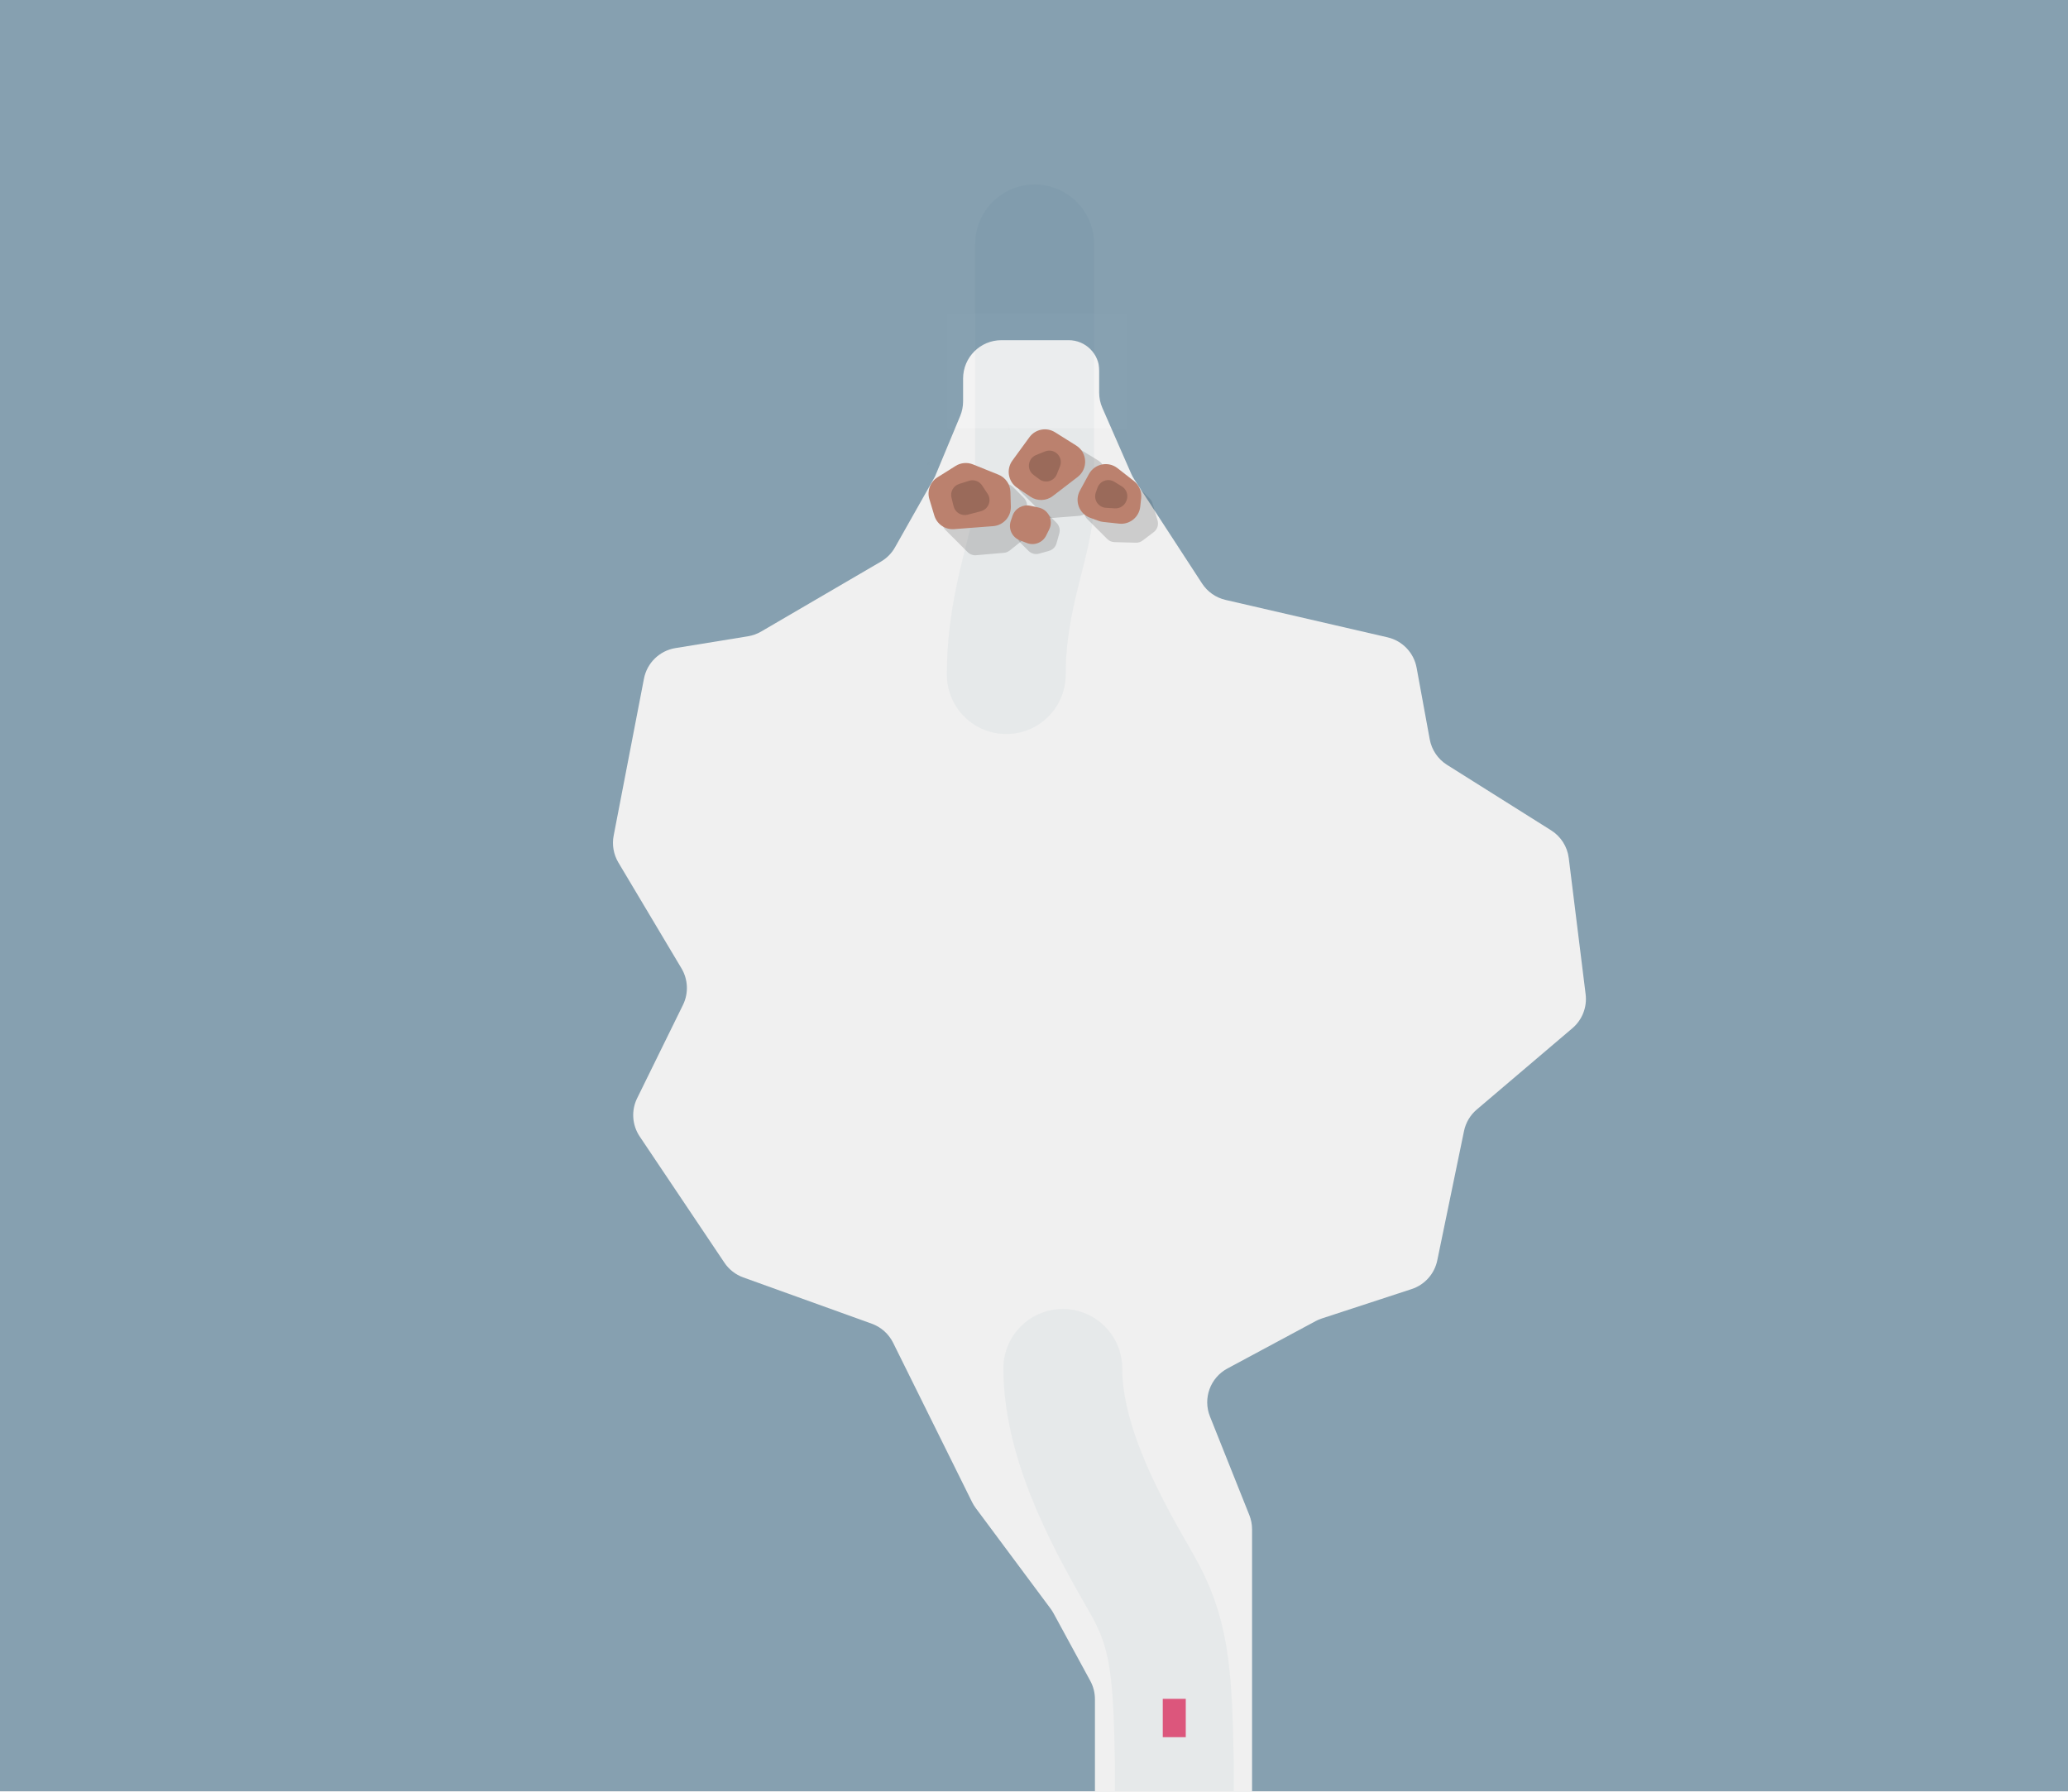
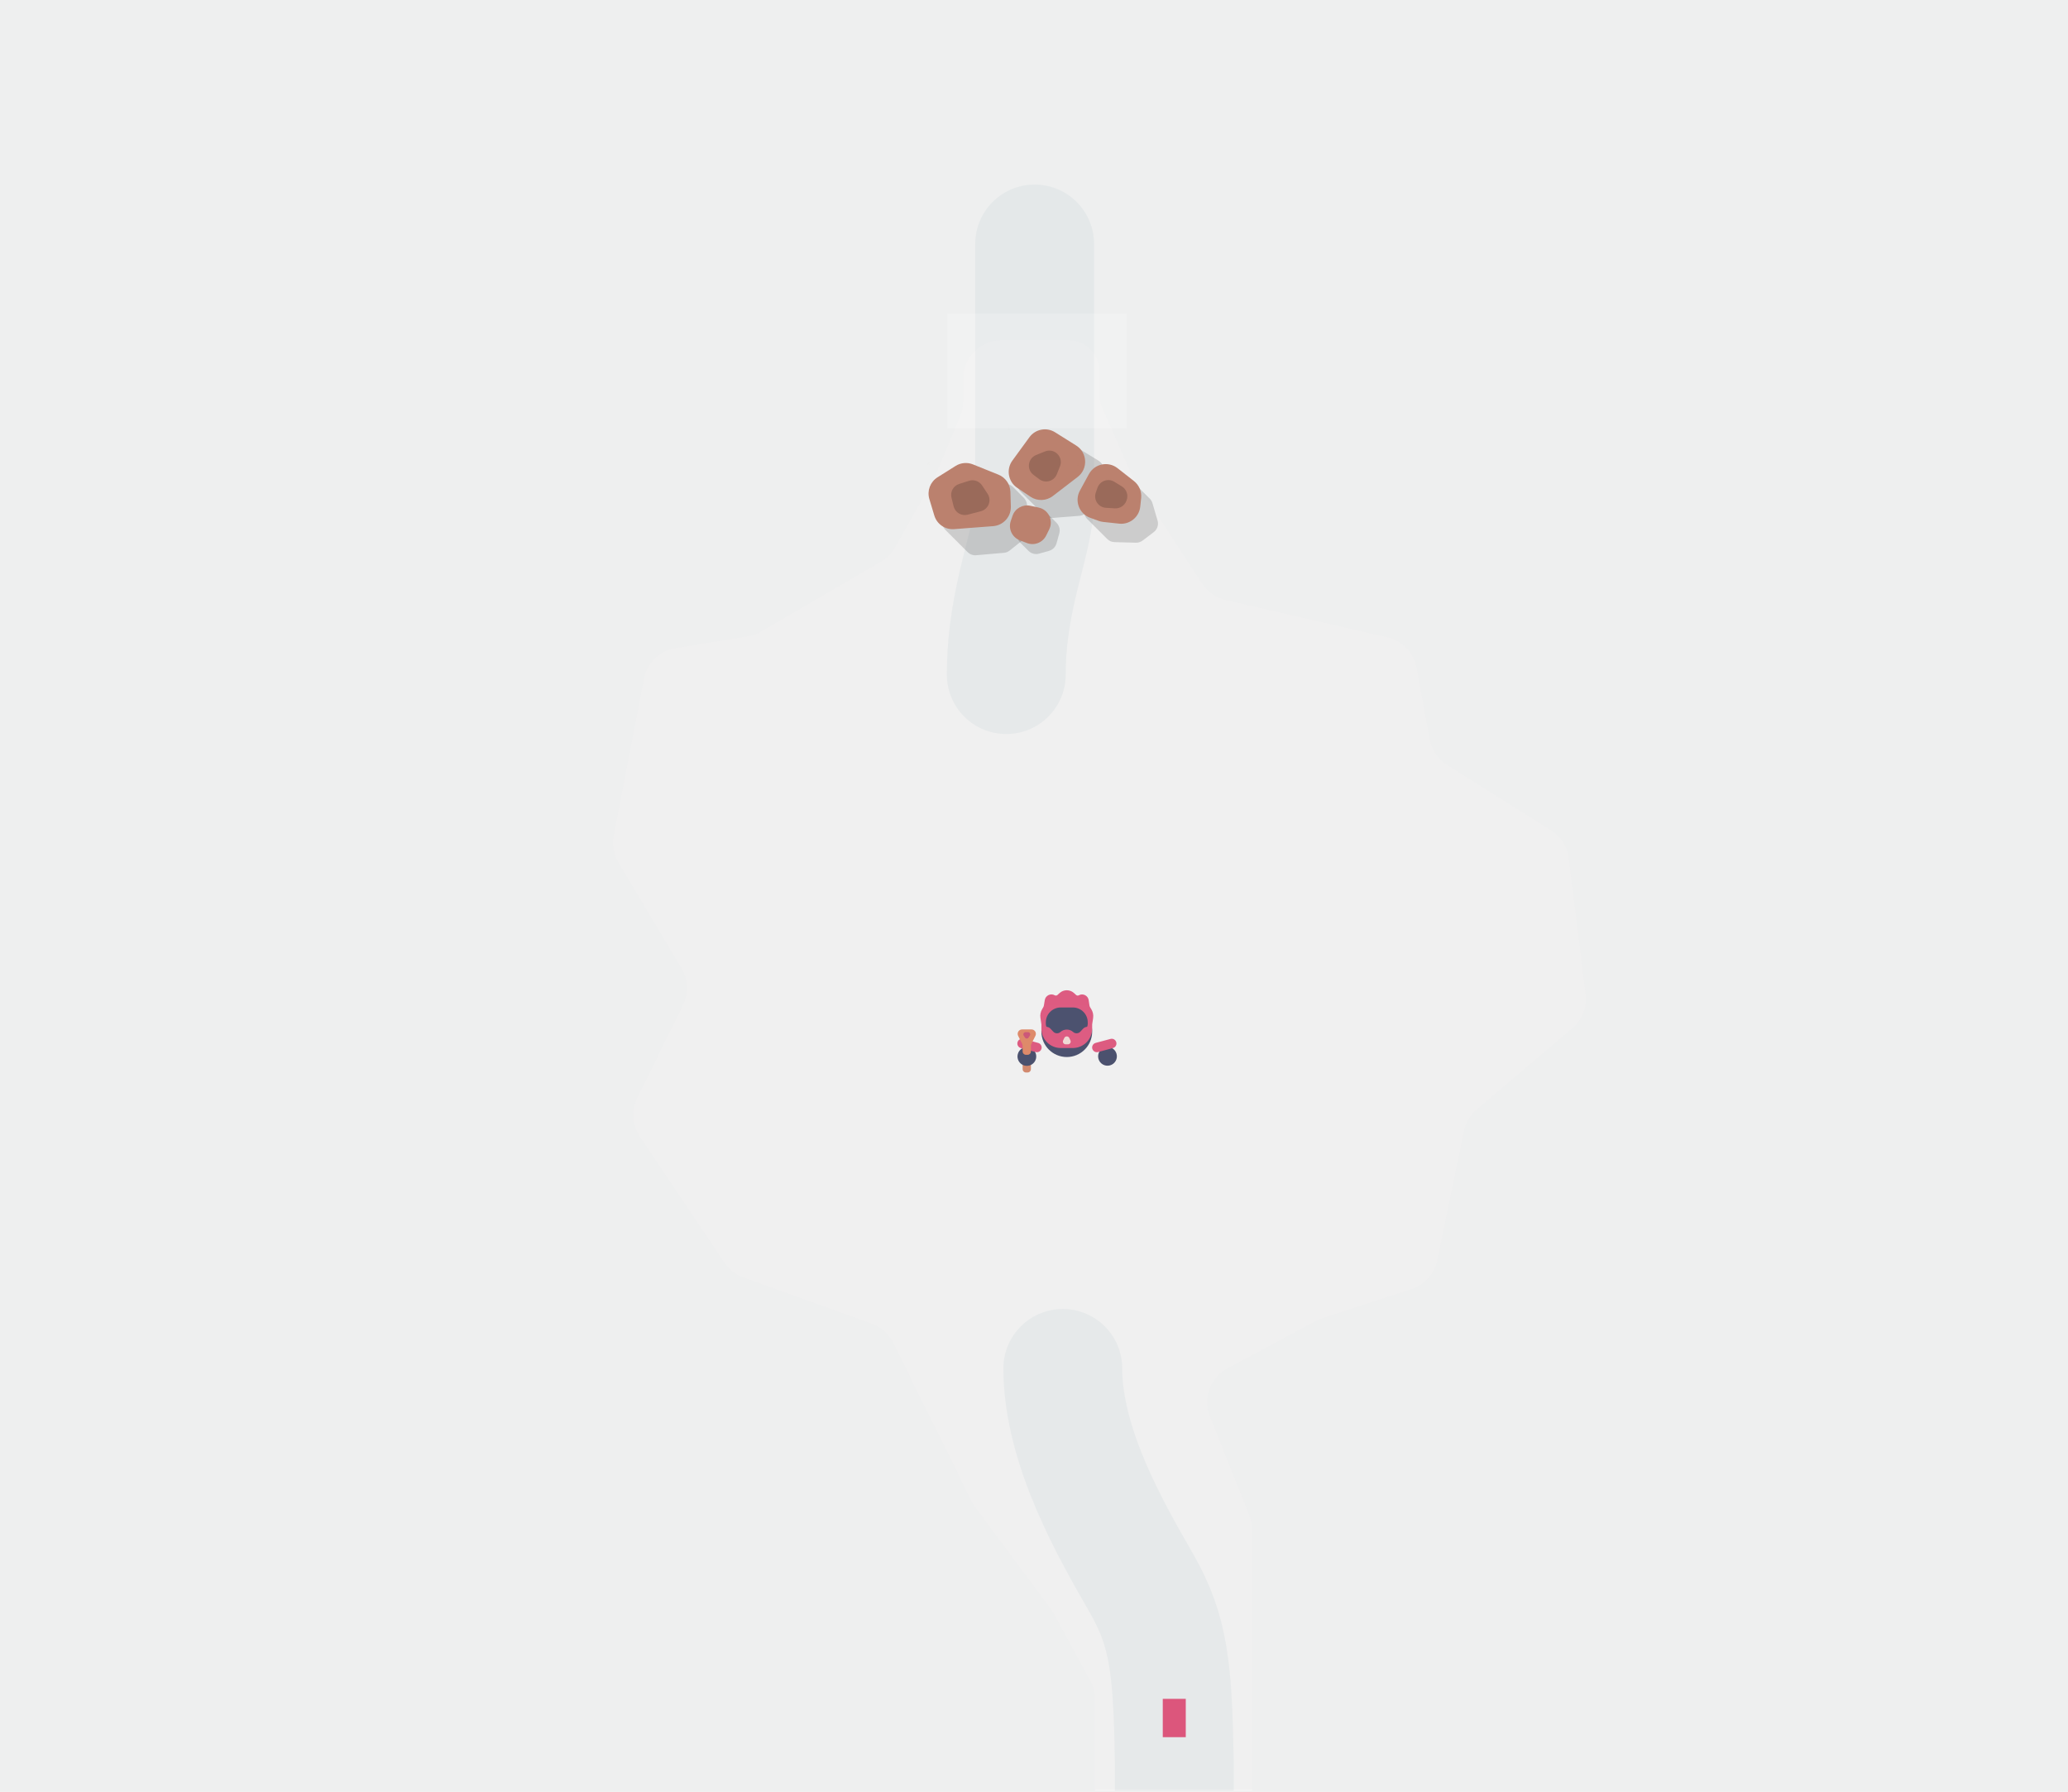
<svg xmlns="http://www.w3.org/2000/svg" width="5396" height="4673" viewBox="0 0 5396 4673" fill="none">
  <g id="hitbox" clip-path="url(#clip0_2280_895)">
    <g id="bossRoomRoad">
      <path id="road" d="M3064.15 4794.5C3064.15 4777 3064.15 4658.5 3064.15 4597C3059.82 4355.33 3051.15 4257.5 2978.65 4131C2902.34 3997.85 2773.15 3777 2773.15 3570M2699.65 636.5C2699.65 896.784 2699.65 1196.5 2699.65 1303C2699.65 1409.5 2625.65 1553.2 2625.65 1760" stroke="#1C506F" stroke-opacity="0.05" stroke-width="310" stroke-linecap="round" />
    </g>
    <g id="exit blocks">
      <g id="stone7:blocksExit=true">
        <path id="Rectangle 2189" d="M2466.94 1382.53C2453.61 1369.2 2456.99 1346.78 2473.66 1337.97L2610.49 1265.67C2621.35 1259.93 2634.68 1261.94 2643.37 1270.62L2671.53 1298.79C2675.86 1303.11 2678.65 1308.74 2679.48 1314.8L2687.85 1376.25C2689.18 1386.02 2685.28 1395.77 2677.58 1401.92L2634.62 1436.21C2630.3 1439.66 2625.06 1441.75 2619.56 1442.23L2547.03 1448.5C2538.79 1449.21 2530.66 1446.25 2524.82 1440.4L2466.94 1382.53Z" fill="black" fill-opacity="0.15" />
        <path id="Vector 1152" d="M2446.24 1245.23L2493.39 1215.58C2506.97 1207.05 2523.8 1205.54 2538.68 1211.53L2605.16 1238.29C2623.59 1245.71 2635.88 1263.33 2636.47 1283.19L2637.59 1321.31C2638.38 1348 2618.05 1370.6 2591.43 1372.64L2489.61 1380.43C2466.19 1382.22 2444.68 1367.47 2437.91 1344.98L2424.97 1301.97C2418.49 1280.42 2427.19 1257.21 2446.24 1245.23Z" fill="#BB816E" />
        <path id="Vector 1153" d="M2576.88 1288.08L2562.51 1266.38C2555.1 1255.21 2541.19 1250.3 2528.41 1254.36L2502.74 1262.51C2487.69 1267.29 2478.92 1282.91 2482.68 1298.25L2488.23 1320.87C2492.23 1337.15 2508.79 1347 2525 1342.74L2559.5 1333.66C2579.37 1328.43 2588.22 1305.22 2576.88 1288.08Z" fill="#9A6A5A" />
        <rect id="mapHelper" x="2420" y="1207" width="5" height="5" fill="#A4C424" fill-opacity="0.01" />
      </g>
      <g id="stone6:blocksExit=true">
        <path id="Rectangle 2189_2" d="M2663.27 1282.85C2650.14 1269.73 2653.19 1247.7 2669.38 1238.62L2789.23 1171.49C2798.05 1166.55 2808.84 1166.75 2817.47 1172L2866.37 1201.76C2873.1 1205.85 2877.79 1212.59 2879.3 1220.31L2889.76 1273.88C2891.75 1284.1 2887.91 1294.58 2879.79 1301.09L2831.71 1339.62C2827.34 1343.13 2822.01 1345.24 2816.43 1345.68L2745.65 1351.32C2737.47 1351.98 2729.42 1349.01 2723.63 1343.21L2663.27 1282.85Z" fill="black" fill-opacity="0.15" />
        <path id="Vector 1152_2" d="M2641.58 1201.59L2686.03 1140.65C2701.5 1119.44 2730.74 1113.81 2752.99 1127.76L2808.04 1162.28C2837.57 1180.79 2839.57 1223.08 2811.92 1244.31L2747.06 1294.09C2730 1307.18 2706.48 1307.9 2688.66 1295.87L2654.01 1272.51C2630.52 1256.66 2624.88 1224.48 2641.58 1201.59Z" fill="#BB816E" />
        <path id="Vector 1153_2" d="M2757.54 1237.3L2765.79 1216.75C2775.64 1192.23 2751.27 1167.88 2726.76 1177.74L2703.52 1187.08C2681.81 1195.82 2678.01 1224.94 2696.76 1238.95L2711.75 1250.15C2727.53 1261.94 2750.2 1255.58 2757.54 1237.3Z" fill="#9A6A5A" />
        <rect id="mapHelper_2" x="2629" y="1117" width="5" height="5" fill="#A4C424" fill-opacity="0.01" />
      </g>
      <g id="stone5:blocksExit=true">
        <path id="Rectangle 2189_3" d="M2836.98 1354.09C2823.05 1340.16 2827.48 1316.59 2845.51 1308.66L2940.72 1266.81C2951.28 1262.16 2963.62 1264.48 2971.78 1272.64L3000 1300.86C3003.31 1304.17 3005.73 1308.24 3007.05 1312.72L3020.42 1357.91C3023.72 1369.07 3019.78 1381.11 3010.51 1388.15L2981.54 1410.15C2976.46 1414.01 2970.22 1416.02 2963.84 1415.85L2908.06 1414.33C2900.9 1414.13 2894.09 1411.2 2889.02 1406.14L2836.98 1354.09Z" fill="black" fill-opacity="0.15" />
        <path id="Vector 1152_3" d="M2817.79 1279.96L2841.25 1236.89C2856.03 1209.74 2891.67 1202.37 2916 1221.45L2958.72 1254.93C2972.27 1265.55 2979.4 1282.4 2977.6 1299.53L2975.26 1321.67C2972.36 1349.17 2947.68 1369.1 2920.18 1366.13L2878.53 1361.65C2874.53 1361.22 2870.59 1360.3 2866.8 1358.93L2844.62 1350.86C2815.87 1340.41 2803.16 1306.82 2817.79 1279.96Z" fill="#BB816E" />
        <path id="Vector 1153_3" d="M2859.27 1284.91L2863.65 1272.5C2870 1254.49 2891.35 1246.92 2907.63 1256.91L2927.24 1268.95C2939.56 1276.51 2944.73 1291.79 2939.54 1305.29L2938.87 1307.03C2934.18 1319.22 2922.15 1326.98 2909.11 1326.21L2885.8 1324.84C2865.87 1323.67 2852.62 1303.73 2859.27 1284.91Z" fill="#9A6A5A" />
        <rect id="mapHelper_3" x="2810" y="1209" width="5" height="5" fill="#A4C424" fill-opacity="0.01" />
      </g>
      <g id="stone3:blocksExit=true">
        <path id="Rectangle 2189_4" d="M2662.55 1416.04C2651.61 1405.1 2651.61 1387.37 2662.55 1376.44L2696.09 1342.9C2707.02 1331.97 2724.75 1331.97 2735.68 1342.9L2756.9 1364.12C2764.06 1371.28 2766.8 1381.75 2764.06 1391.5L2756.69 1417.68C2754.05 1427.07 2746.71 1434.4 2737.32 1437.05L2711.15 1444.41C2701.4 1447.15 2690.93 1444.42 2683.77 1437.26L2662.55 1416.04Z" fill="black" fill-opacity="0.15" />
        <path id="Rectangle293" d="M2637.38 1359.23L2642.01 1345.66C2648.56 1326.47 2668.44 1315.21 2688.27 1319.47L2710.27 1324.2C2735.76 1329.68 2749.28 1357.68 2737.72 1381.05L2729.75 1397.16C2720.55 1415.75 2698.68 1424.22 2679.37 1416.69L2660.71 1409.42C2640.74 1401.64 2630.46 1379.51 2637.38 1359.23Z" fill="#BB816E" />
        <rect id="mapHelper_4" x="2634" y="1318" width="5" height="5" fill="#A4C424" fill-opacity="0.01" />
      </g>
    </g>
    <g id="spawn" clip-path="url(#clip1_2280_895)">
      <rect id="Rectangle 2166" x="3034" y="4532" width="100" height="60" transform="rotate(-90 3034 4532)" fill="#DC567C" />
    </g>
    <g id="exit:to=room0">
      <rect id="rect" x="2472" y="818" width="468" height="299" fill="white" fill-opacity="0.2" />
    </g>
-     <g id="walls" opacity="0.5">
+     <g id="walls" opacity="0.01">
      <path id="wall" d="M2959.49 1250.39L3136.5 1522.21C3150.61 1543.89 3172.58 1559.25 3197.79 1565.08L3620.49 1662.72C3659.35 1671.69 3689.16 1702.89 3696.35 1742.11L3730.58 1928.78C3735.63 1956.32 3751.99 1980.49 3775.7 1995.39L4047.33 2166.24C4072.75 2182.22 4089.64 2208.79 4093.33 2238.59L4137.37 2593.96C4141.51 2627.38 4128.55 2660.63 4102.9 2682.44L3853.19 2894.73C3836.22 2909.16 3824.55 2928.85 3820.04 2950.67L3750.24 3288.23C3742.98 3323.34 3717.48 3351.88 3683.41 3363.03L3448.92 3439.75C3443.32 3441.58 3437.89 3443.9 3432.7 3446.69L3202.67 3570.24C3157.86 3594.31 3138.26 3648.19 3157.13 3695.43L3259.87 3952.64C3264.58 3964.44 3267 3977.03 3267 3989.73V4397V4690.56C3267 4745.76 3311.74 4790.53 3366.94 4790.56L5784.09 4791.94C5838.69 4791.98 5883.23 4748.2 5884.13 4693.6L5961.32 32.656C5962.24 -23.213 5917.21 -69 5861.33 -69H2968C2912.77 -69 2868 -24.229 2868 31V1024.05C2868 1037.87 2870.86 1051.53 2876.41 1064.19L2951.7 1235.97C2953.9 1240.98 2956.5 1245.81 2959.49 1250.39Z" fill="#1C506F" />
      <path id="wall_2" d="M2335.3 1427.96L2439.5 1243.5L2505.32 1085.45C2510.39 1073.27 2513 1060.21 2513 1047.01V987.5C2513 932.272 2557.77 887.5 2613 887.5H2788.5C2832.68 887.5 2868.5 923.317 2868.5 967.5C2868.5 1011.68 2904.32 1047.5 2948.5 1047.5H2998.5C3053.73 1047.5 3098.5 1002.73 3098.5 947.5V26C3098.5 -29.229 3053.73 -74 2998.5 -74H16.859C-37.724 -74 -82.224 -30.23 -83.127 24.346L-160.319 4690.41C-161.243 4746.26 -116.249 4792.03 -60.399 4792.07L2756.93 4793.93C2812.19 4793.97 2857 4749.19 2857 4693.93V4432.94C2857 4416.24 2852.82 4399.82 2844.85 4385.16L2748.89 4208.73C2746.63 4204.58 2744.09 4200.6 2741.27 4196.81L2545.87 3934.22C2542.3 3929.42 2539.16 3924.3 2536.5 3918.93L2330.37 3503.04C2318.9 3479.92 2298.94 3462.12 2274.65 3453.37L1939.36 3332.62C1919.31 3325.39 1902.09 3311.96 1890.22 3294.26L1669.2 2964.97C1649.28 2935.29 1646.71 2897.23 1662.47 2865.15L1782.07 2621.71C1797 2591.33 1795.54 2555.46 1778.21 2526.39L1613.52 2250.24C1600.95 2229.15 1596.57 2204.18 1601.22 2180.07L1680.27 1770.54C1688.22 1729.36 1721.01 1697.52 1762.4 1690.79L1951.68 1659.98C1963.79 1658.01 1975.43 1653.83 1986.03 1647.64L2298.65 1465.13C2313.94 1456.2 2326.59 1443.38 2335.3 1427.96Z" fill="#1C506F" />
+     </g>
+     <g id="enemies">
+       <g id="KingBoss:wave=0" clip-path="url(#clip2_2280_895)">
+         <g id="off hand">
+           <rect id="Rectangle 2261" x="2859.8" y="2738.51" width="48.96" height="48.96" rx="24.48" transform="rotate(-15 2859.8 2738.51)" fill="#4B516E" />
+           <rect id="Rectangle 2263" x="2846.92" y="2724" width="64.8" height="24.649" rx="12.325" transform="rotate(-15 2846.92 2724)" fill="#DD5B80" />
+         </g>
+         <g id="head">
+           <rect id="Rectangle 2260" x="2717.32" y="2625.15" width="132.48" height="132.48" rx="66.24" fill="#4B516E" />
+           <path id="Intersect" fill-rule="evenodd" clip-rule="evenodd" d="M2844.04 2672.28V2667.35C2844.04 2642.7 2824.06 2622.71 2799.4 2622.71H2767.72C2743.07 2622.71 2723.08 2642.7 2723.08 2667.35V2672.27L2723.86 2677.46C2724.44 2681.36 2727.51 2684.41 2731.4 2684.98C2733.41 2685.27 2735.26 2686.24 2736.64 2687.72L2744.01 2695.6C2751.12 2703.22 2763.02 2703.76 2770.79 2696.82C2778.07 2690.33 2789.06 2690.33 2796.33 2696.82C2804.11 2703.76 2816.01 2703.22 2823.12 2695.6L2830.49 2687.72C2831.87 2686.24 2833.72 2685.27 2835.73 2684.98C2839.62 2684.41 2842.69 2681.36 2843.27 2677.46L2844.04 2672.28Z" fill="#4B516E" />
+           <g id="Exclude">
+             <path fill-rule="evenodd" clip-rule="evenodd" d="M2729.58 2623.69L2731.8 2610.04C2733.13 2601.9 2742.14 2597.55 2749.34 2601.58C2753.8 2604.08 2759.37 2603.44 2763.15 2599.99L2768.63 2594.99C2777.09 2587.27 2790.04 2587.27 2798.5 2594.99L2804.07 2600.07C2807.79 2603.47 2813.28 2604.1 2817.68 2601.64C2824.87 2597.62 2833.84 2602.07 2835 2610.21L2836.86 2623.29C2837.28 2626.19 2838.3 2628.98 2839.87 2631.46L2842.41 2635.49C2846.1 2641.33 2847.57 2648.3 2846.55 2655.13L2844.01 2672.12V2667.22C2844.01 2642.56 2824.02 2622.58 2799.37 2622.58H2767.75C2743.1 2622.58 2723.11 2642.56 2723.11 2667.22V2672.1L2720.5 2654.64C2719.53 2648.11 2720.82 2641.44 2724.18 2635.75L2726.87 2631.18C2728.23 2628.88 2729.15 2626.34 2729.58 2623.69ZM2723.11 2672.1V2683.72C2723.11 2708.37 2743.1 2728.36 2767.75 2728.36H2799.37C2824.02 2728.36 2844.01 2708.37 2844.01 2683.72V2672.12L2843.24 2677.3C2842.65 2681.19 2839.59 2684.24 2835.7 2684.81C2833.69 2685.1 2831.84 2686.07 2830.46 2687.55L2823.1 2695.43C2815.99 2703.04 2804.1 2703.59 2796.33 2696.65C2789.05 2690.16 2778.07 2690.16 2770.8 2696.65C2763.03 2703.59 2751.14 2703.04 2744.03 2695.43L2736.67 2687.55C2735.28 2686.07 2733.44 2685.1 2731.43 2684.81C2727.54 2684.24 2724.47 2681.19 2723.89 2677.3L2723.11 2672.1Z" fill="#DD5B81" />
+             <path d="M2731.8 2610.04L2737.49 2610.97L2737.49 2610.97L2731.8 2610.04ZM2729.58 2623.69L2723.89 2622.77L2723.89 2622.77L2729.58 2623.69ZM2749.34 2601.58L2746.52 2606.61L2746.52 2606.61L2749.34 2601.58ZM2763.15 2599.99L2767.03 2604.24L2767.03 2604.24L2763.15 2599.99ZM2768.63 2594.99L2764.74 2590.74L2764.74 2590.74L2768.63 2594.99ZM2798.5 2594.99L2802.38 2590.74L2802.38 2590.74L2798.5 2594.99ZM2804.07 2600.07L2800.18 2604.32L2800.18 2604.32L2804.07 2600.07ZM2817.68 2601.64L2820.5 2606.67L2820.5 2606.67L2817.68 2601.64ZM2835 2610.21L2840.71 2609.4L2840.71 2609.4L2835 2610.21ZM2836.86 2623.29L2831.16 2624.1L2831.16 2624.1L2836.86 2623.29ZM2839.87 2631.46L2844.74 2628.38L2844.74 2628.38L2839.87 2631.46ZM2842.41 2635.49L2837.55 2638.57L2837.55 2638.57L2842.41 2635.49ZM2846.55 2655.13L2852.25 2655.98L2852.25 2655.98L2846.55 2655.13ZM2720.5 2654.64L2714.81 2655.49L2714.81 2655.49L2720.5 2654.64ZM2724.18 2635.75L2719.21 2632.82L2719.21 2632.82L2724.18 2635.75ZM2726.87 2631.18L2721.91 2628.26L2721.91 2628.26L2726.87 2631.18ZM2843.24 2677.3L2837.54 2676.45L2837.54 2676.45L2843.24 2677.3ZM2835.7 2684.81L2834.87 2679.11L2834.87 2679.11L2835.7 2684.81ZM2830.46 2687.55L2826.25 2683.62L2826.25 2683.62L2830.46 2687.55ZM2823.1 2695.43L2818.89 2691.5L2818.89 2691.5L2823.1 2695.43ZM2796.33 2696.65L2800.16 2692.35L2800.16 2692.35L2796.33 2696.65ZM2770.8 2696.65L2766.96 2692.35L2766.96 2692.35L2770.8 2696.65ZM2744.03 2695.43L2748.24 2691.5L2748.24 2691.5L2744.03 2695.43ZM2736.67 2687.55L2732.46 2691.48L2732.46 2691.48L2736.67 2687.55ZM2731.43 2684.81L2730.6 2690.51L2730.6 2690.51L2731.43 2684.81ZM2723.89 2677.3L2718.19 2678.15L2718.19 2678.15L2723.89 2677.3ZM2726.12 2609.12L2723.89 2622.77L2735.26 2624.62L2737.49 2610.97L2726.12 2609.12ZM2752.15 2596.55C2741.46 2590.57 2728.08 2597.03 2726.12 2609.12L2737.49 2610.97C2738.17 2606.77 2742.81 2604.53 2746.52 2606.61L2752.15 2596.55ZM2759.27 2595.73C2757.32 2597.51 2754.45 2597.84 2752.15 2596.55L2746.52 2606.61C2753.16 2610.32 2761.42 2609.36 2767.03 2604.24L2759.27 2595.73ZM2764.74 2590.74L2759.27 2595.73L2767.03 2604.24L2772.51 2599.25L2764.74 2590.74ZM2802.38 2590.74C2791.72 2581.01 2775.4 2581.01 2764.74 2590.74L2772.51 2599.25C2778.77 2593.53 2788.36 2593.53 2794.62 2599.25L2802.38 2590.74ZM2807.95 2595.81L2802.38 2590.74L2794.62 2599.25L2800.18 2604.32L2807.95 2595.81ZM2814.87 2596.61C2812.63 2597.87 2809.84 2597.54 2807.95 2595.81L2800.18 2604.32C2805.74 2609.4 2813.93 2610.34 2820.5 2606.67L2814.87 2596.61ZM2840.71 2609.4C2838.98 2597.25 2825.59 2590.62 2814.87 2596.61L2820.5 2606.67C2824.15 2604.62 2828.71 2606.88 2829.3 2611.03L2840.71 2609.4ZM2842.57 2622.48L2840.71 2609.4L2829.3 2611.03L2831.16 2624.1L2842.57 2622.48ZM2844.74 2628.38C2843.6 2626.59 2842.86 2624.58 2842.57 2622.48L2831.16 2624.1C2831.69 2627.81 2833 2631.36 2835 2634.53L2844.74 2628.38ZM2847.28 2632.41L2844.74 2628.38L2835 2634.53L2837.55 2638.57L2847.28 2632.41ZM2852.25 2655.98C2853.47 2647.79 2851.71 2639.42 2847.28 2632.41L2837.55 2638.57C2840.5 2643.24 2841.67 2648.81 2840.85 2654.28L2852.25 2655.98ZM2849.71 2672.97L2852.25 2655.98L2840.85 2654.28L2838.31 2671.27L2849.71 2672.97ZM2838.25 2667.22V2672.12H2849.77V2667.22H2838.25ZM2799.37 2628.34C2820.84 2628.34 2838.25 2645.74 2838.25 2667.22H2849.77C2849.77 2639.38 2827.21 2616.82 2799.37 2616.82V2628.34ZM2767.75 2628.34H2799.37V2616.82H2767.75V2628.34ZM2728.87 2667.22C2728.87 2645.74 2746.28 2628.34 2767.75 2628.34V2616.82C2739.92 2616.82 2717.35 2639.38 2717.35 2667.22H2728.87ZM2728.87 2672.1V2667.22H2717.35V2672.1H2728.87ZM2714.81 2655.49L2717.42 2672.96L2728.81 2671.25L2726.2 2653.78L2714.81 2655.49ZM2719.21 2632.82C2715.19 2639.65 2713.63 2647.65 2714.81 2655.49L2726.2 2653.78C2725.42 2648.56 2726.46 2643.23 2729.14 2638.68L2719.21 2632.82ZM2721.91 2628.26L2719.21 2632.82L2729.14 2638.68L2731.83 2634.11L2721.91 2628.26ZM2723.89 2622.77C2723.58 2624.71 2722.9 2626.57 2721.91 2628.26L2731.83 2634.11C2733.55 2631.19 2734.72 2627.97 2735.26 2624.62L2723.89 2622.77ZM2728.87 2683.72V2672.1H2717.35V2683.72H2728.87ZM2767.75 2722.6C2746.28 2722.6 2728.87 2705.19 2728.87 2683.72H2717.35C2717.35 2711.56 2739.92 2734.12 2767.75 2734.12V2722.6ZM2799.37 2722.6H2767.75V2734.12H2799.37V2722.6ZM2838.25 2683.72C2838.25 2705.19 2820.84 2722.6 2799.37 2722.6V2734.12C2827.21 2734.12 2849.77 2711.56 2849.77 2683.72H2838.25ZM2838.25 2672.12V2683.72H2849.77V2672.12H2838.25ZM2848.93 2678.15L2849.71 2672.97L2838.31 2671.27L2837.54 2676.45L2848.93 2678.15ZM2836.53 2690.51C2842.93 2689.58 2847.97 2684.56 2848.93 2678.15L2837.54 2676.45C2837.33 2677.83 2836.25 2678.91 2834.87 2679.11L2836.53 2690.51ZM2834.67 2691.48C2835.16 2690.95 2835.81 2690.61 2836.53 2690.51L2834.87 2679.11C2831.57 2679.59 2828.53 2681.18 2826.25 2683.62L2834.67 2691.48ZM2827.31 2699.36L2834.67 2691.48L2826.25 2683.62L2818.89 2691.5L2827.31 2699.36ZM2792.49 2700.95C2802.6 2709.97 2818.06 2709.26 2827.31 2699.36L2818.89 2691.5C2813.92 2696.82 2805.6 2697.2 2800.16 2692.35L2792.49 2700.95ZM2774.63 2700.95C2779.72 2696.41 2787.4 2696.41 2792.49 2700.95L2800.16 2692.35C2790.7 2683.91 2776.42 2683.91 2766.96 2692.35L2774.63 2700.95ZM2739.82 2699.36C2749.06 2709.26 2764.53 2709.97 2774.63 2700.95L2766.96 2692.35C2761.53 2697.2 2753.21 2696.82 2748.24 2691.5L2739.82 2699.36ZM2732.46 2691.48L2739.82 2699.36L2748.24 2691.5L2740.88 2683.62L2732.46 2691.48ZM2730.6 2690.51C2731.31 2690.61 2731.97 2690.95 2732.46 2691.48L2740.88 2683.62C2738.6 2681.18 2735.56 2679.59 2732.26 2679.11L2730.6 2690.51ZM2718.19 2678.15C2719.15 2684.56 2724.19 2689.58 2730.6 2690.51L2732.26 2679.11C2730.88 2678.91 2729.79 2677.83 2729.59 2676.45L2718.19 2678.15ZM2717.42 2672.96L2718.19 2678.15L2729.59 2676.45L2728.81 2671.25L2717.42 2672.96Z" fill="#DD5B81" />
+           </g>
+           <path id="Vector 1159" d="M2777.06 2707.92L2774.07 2714.22C2771.79 2718.99 2775.28 2724.51 2780.57 2724.51H2786.56C2791.85 2724.51 2795.34 2718.99 2793.06 2714.22L2790.06 2707.92C2787.46 2702.45 2779.67 2702.45 2777.06 2707.92Z" fill="#EFDAD4" />
+         </g>
+         <g id="sceptor hand">
+           <g id="sceptor bottom">
+             <rect id="Rectangle 2264" x="2668.36" y="2763.39" width="21.6" height="34.56" rx="8.64" fill="#D2896E" />
+           </g>
+           <g id="Group 199">
+             <rect id="Rectangle 2261_2" x="2662.07" y="2726.24" width="48.96" height="48.96" rx="24.48" transform="rotate(15 2662.07 2726.24)" fill="#4B516E" />
+             <rect id="Rectangle 2263_2" x="2658.16" y="2707.23" width="64.8" height="24.649" rx="12.325" transform="rotate(15 2658.16 2707.23)" fill="#DD5B80" />
+           </g>
+           <g id="sceptor top">
+             <rect id="Rectangle 2265" x="2668.36" y="2717.31" width="21.6" height="34.56" rx="8.64" fill="#DE8A6A" />
+             <path id="Rectangle 2266" d="M2679.81 2731.71C2684.16 2731.71 2688.14 2729.26 2690.09 2725.38L2701.7 2702.34C2705.56 2694.67 2700 2685.63 2691.42 2685.63H2666.91C2658.33 2685.63 2652.76 2694.67 2656.62 2702.34L2668.23 2725.38C2670.19 2729.26 2674.17 2731.71 2678.52 2731.71H2679.81Z" fill="#DE8A6A" />
+             <path id="Rectangle 2267" d="M2674.29 2706.75C2676.56 2710.32 2681.77 2710.32 2684.03 2706.75L2687.24 2701.67C2689.67 2697.84 2686.91 2692.83 2682.37 2692.83H2675.95C2671.41 2692.83 2668.65 2697.84 2671.08 2701.67L2674.29 2706.75Z" fill="#CC5879" />
+           </g>
+         </g>
+         <rect id="mapHelper_5" x="2714.44" y="2622.32" width="138.24" height="135.36" fill="white" fill-opacity="0.01" />
+       </g>
+     </g>
+     <g id="exit:side=bottom">
+       <rect id="rect_2" x="2857" y="4668" width="410" height="10" fill="white" fill-opacity="0.2" />
    </g>
  </g>
  <defs>
    <clipPath id="clip0_2280_895">
      <rect width="5396" height="4673" fill="white" />
    </clipPath>
    <clipPath id="clip1_2280_895">
      <rect width="100" height="60" fill="white" transform="translate(3034 4532) rotate(-90)" />
    </clipPath>
+     <clipPath id="clip2_2280_895">
+       <rect width="285.12" height="216" fill="white" transform="translate(2641 2582)" />
+     </clipPath>
  </defs>
</svg>
